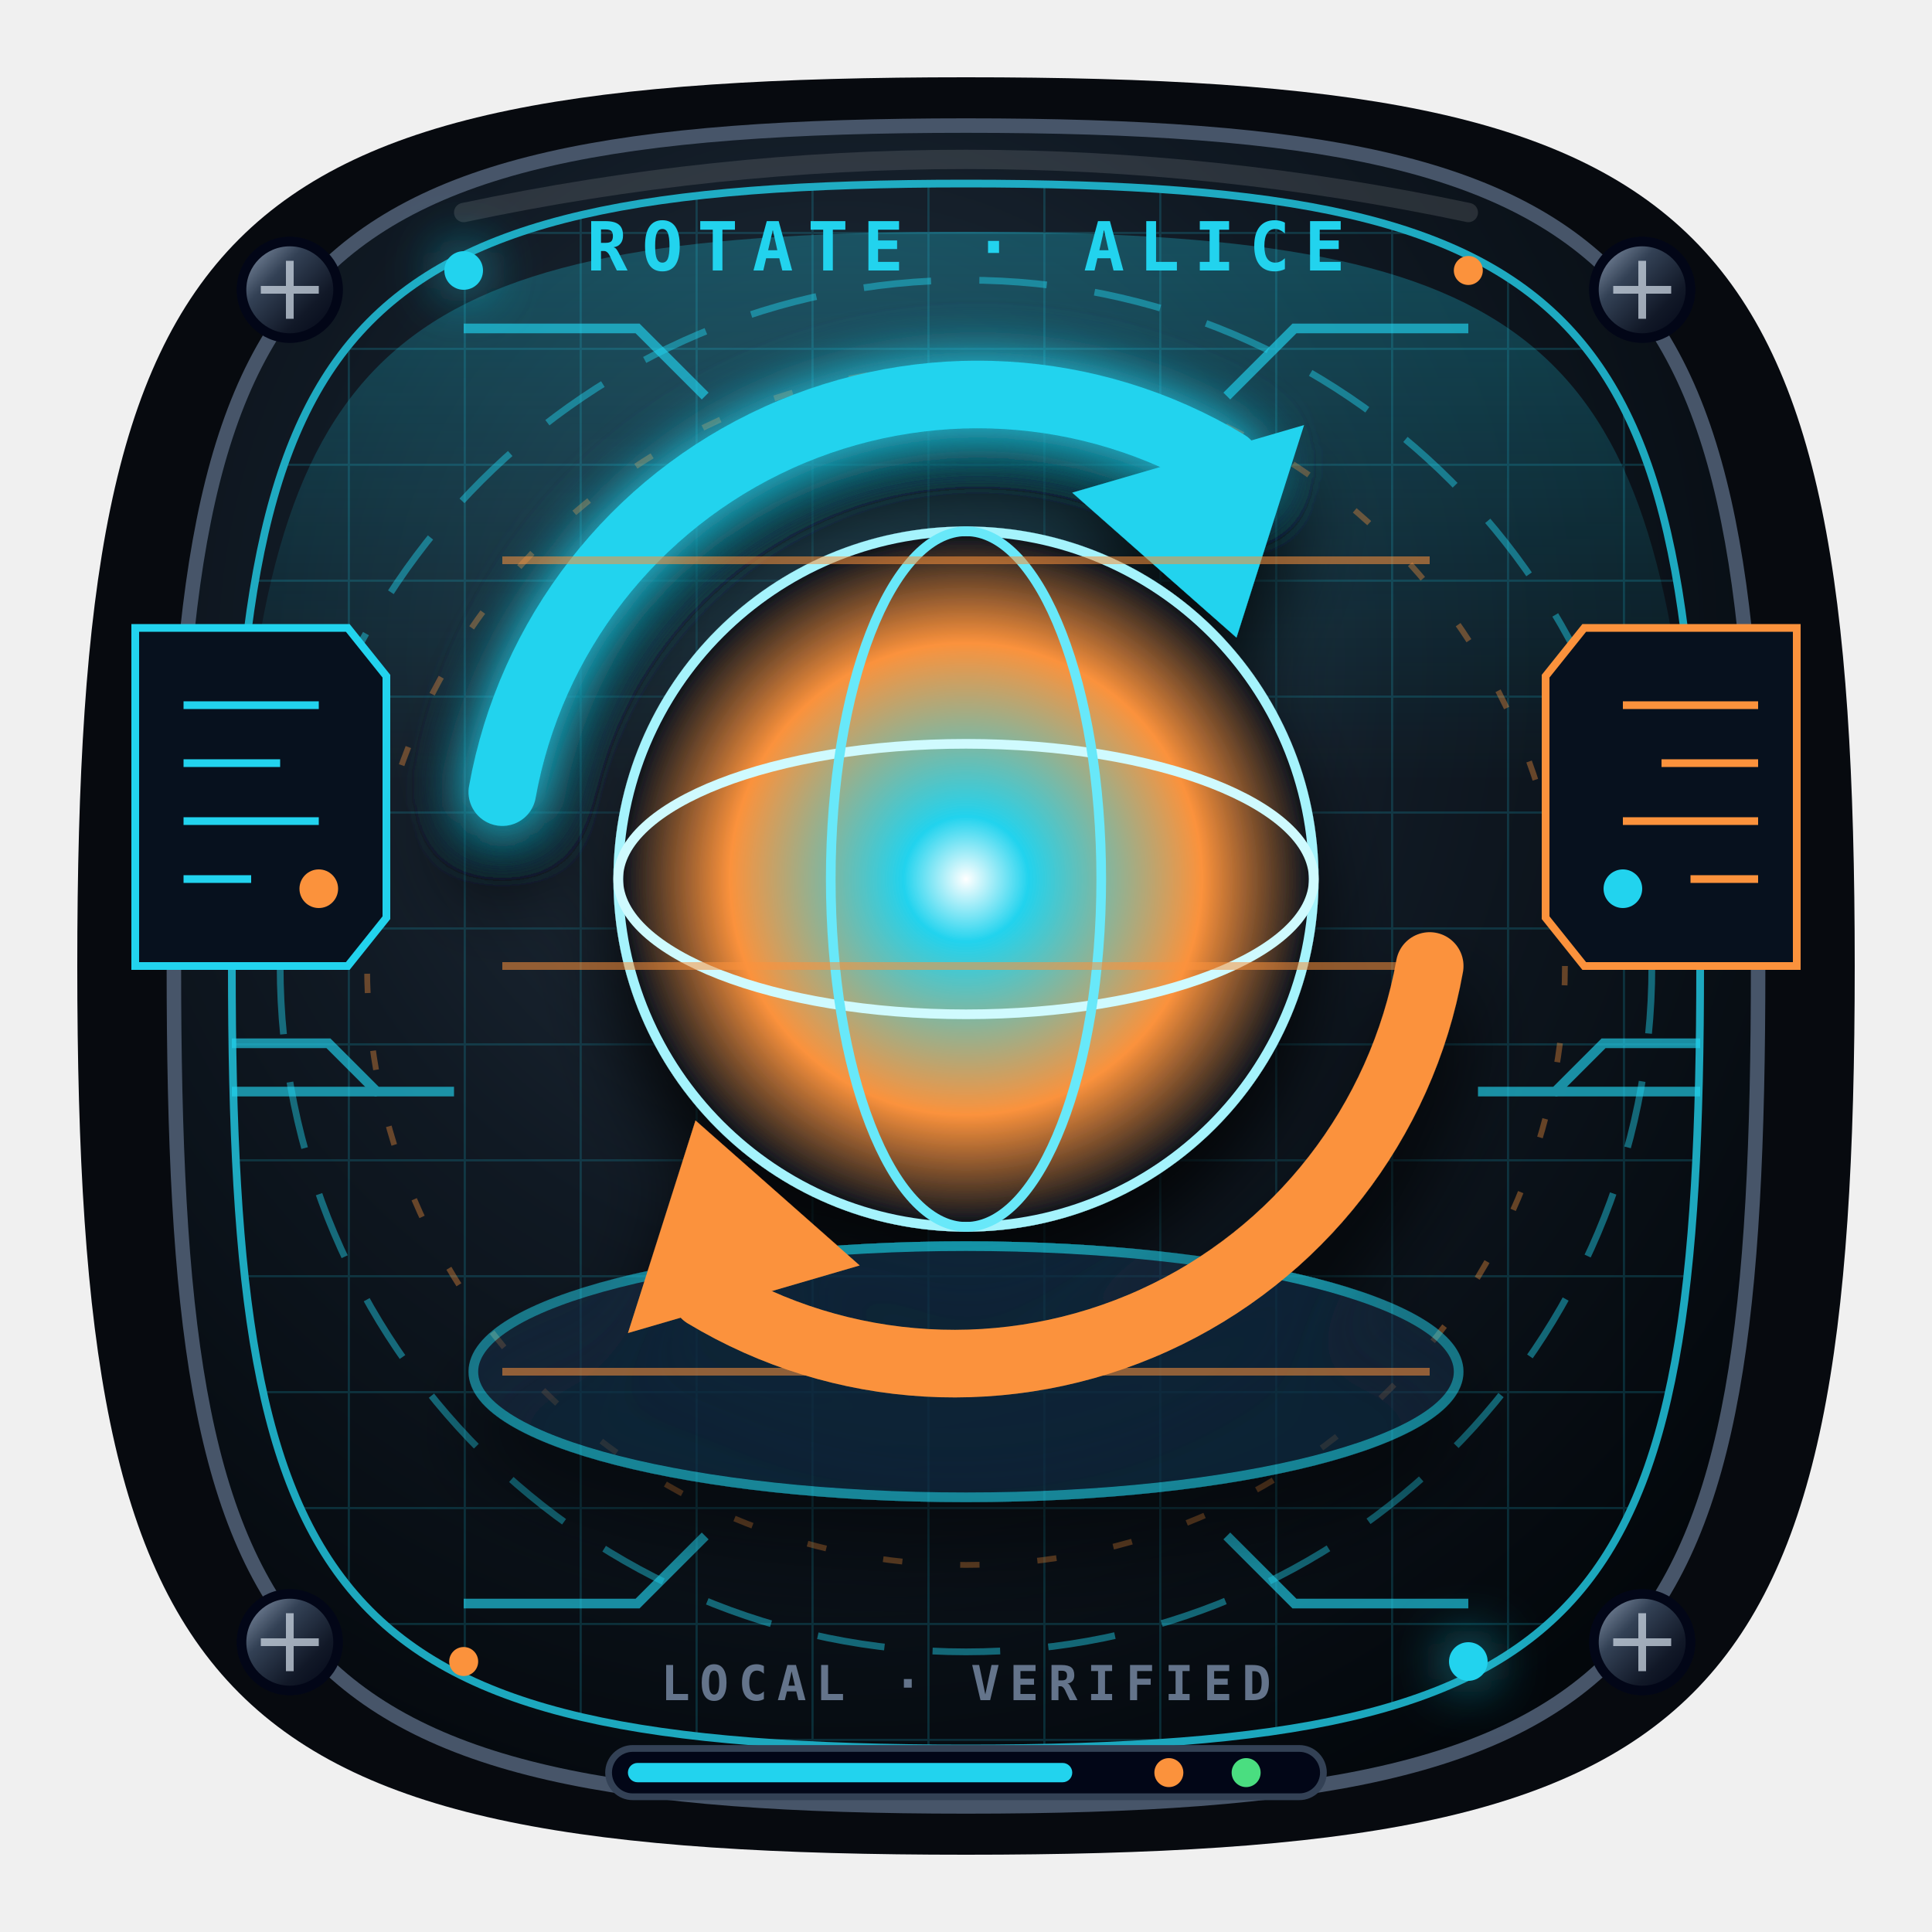
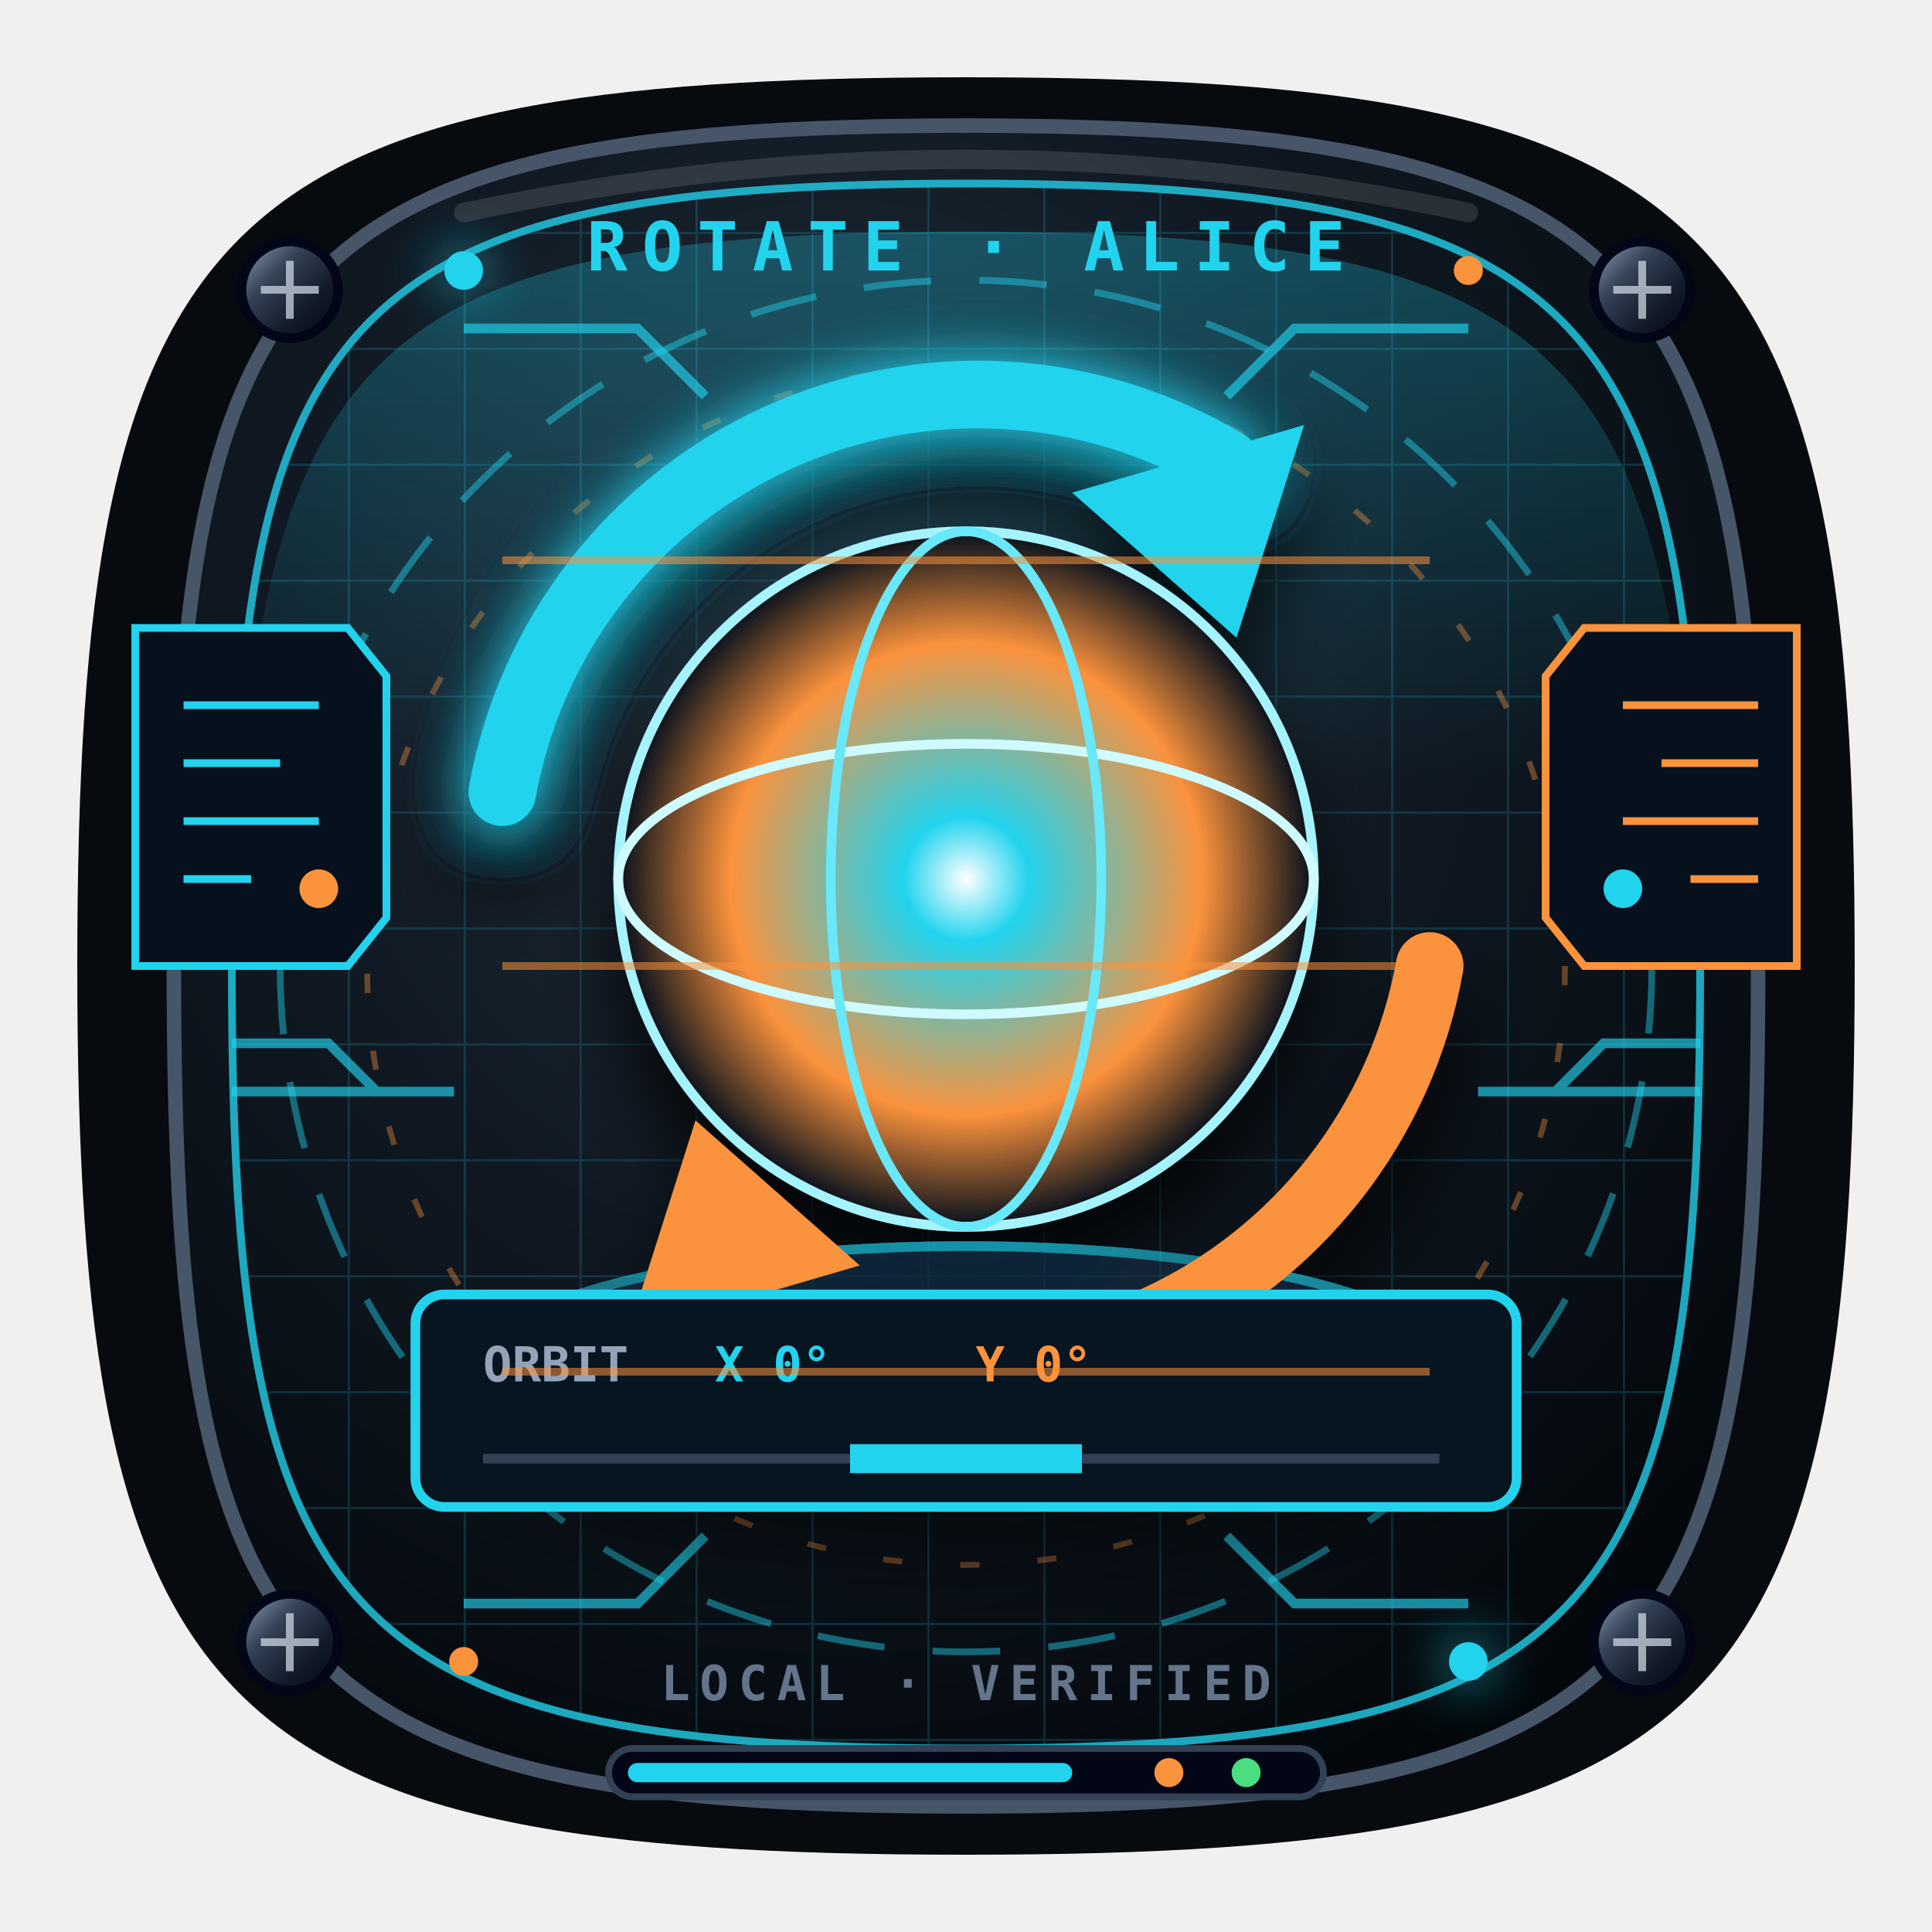
<svg xmlns="http://www.w3.org/2000/svg" viewBox="0 0 200 200" role="img" aria-label="Rotar vista">
  <style>
    .rotate-orbit{animation:rotateOrbit 4s linear infinite}.rotate-pulse{animation:rotatePulse 1.8s ease-in-out infinite}.rotate-scan{animation:rotateScan 3s ease-in-out infinite}
    @keyframes rotateOrbit{to{stroke-dashoffset:-42}}@keyframes rotatePulse{50%{opacity:.3}}@keyframes rotateScan{0%,100%{transform:translateX(-7px);opacity:.18}50%{transform:translateX(7px);opacity:.8}}
    @media (prefers-reduced-motion:reduce){.rotate-orbit,.rotate-pulse,.rotate-scan{animation:none}}
  </style>
  <defs>
    <radialGradient id="rotate-base" cx="42%" cy="32%" r="75%">
      <stop stop-color="#263442" />
      <stop offset=".48" stop-color="#101923" />
      <stop offset="1" stop-color="#03070b" />
    </radialGradient>
    <linearGradient id="rotate-metal" x1="0" y1="0" x2="1" y2="1">
      <stop stop-color="#94a3b8" />
      <stop offset=".35" stop-color="#334155" />
      <stop offset=".7" stop-color="#111827" />
      <stop offset="1" stop-color="#020617" />
    </linearGradient>
    <linearGradient id="rotate-accent" x1="0" x2="1">
      <stop stop-color="#22d3ee" />
      <stop offset=".52" stop-color="#f8fafc" />
      <stop offset="1" stop-color="#fb923c" />
    </linearGradient>
    <radialGradient id="rotate-holo">
      <stop stop-color="#fff" />
      <stop offset=".18" stop-color="#22d3ee" />
      <stop offset=".68" stop-color="#fb923c" />
      <stop offset="1" stop-color="#07111d" />
    </radialGradient>
    <pattern id="rotate-grid" width="12" height="12" patternUnits="userSpaceOnUse">
      <path d="M12 0H0v12" fill="none" stroke="#22d3ee" stroke-width=".45" opacity=".22" />
    </pattern>
    <filter id="rotate-glow" x="-50%" y="-50%" width="200%" height="200%">
      <feGaussianBlur stdDeviation="2.8" result="b" />
      <feMerge>
        <feMergeNode in="b" />
        <feMergeNode in="SourceGraphic" />
      </feMerge>
    </filter>
    <filter id="rotate-shadow" x="-40%" y="-40%" width="180%" height="190%">
      <feDropShadow dx="0" dy="6" stdDeviation="4" flood-color="#000" flood-opacity=".8" />
    </filter>
    <linearGradient id="rotate-beam" x1="0" y1="0" x2="0" y2="1">
      <stop stop-color="#22d3ee" stop-opacity=".28" />
      <stop offset="1" stop-color="#22d3ee" stop-opacity="0" />
    </linearGradient>
  </defs>
  <path d="M100 8C178 8 192 22 192 100S178 192 100 192 8 178 8 100 22 8 100 8Z" fill="#070a0f" />
  <path d="M100 13c72 0 82 15 82 87s-10 87-82 87-82-15-82-87 10-87 82-87Z" fill="url(#rotate-base)" stroke="#475569" stroke-width="1.5" />
  <path d="M100 19c66 0 76 14 76 81s-10 81-76 81-76-14-76-81 10-81 76-81Z" fill="url(#rotate-grid)" stroke="#22d3ee" stroke-width=".8" opacity=".78" />
  <path d="M100 24c57 0 71 10 75 57L25 81c4-47 18-57 75-57Z" fill="url(#rotate-beam)" />
  <circle class="rotate-orbit" cx="100" cy="100" r="71" fill="none" stroke="#22d3ee" stroke-width=".7" stroke-dasharray="7 5" opacity=".45" />
  <circle class="rotate-orbit" cx="100" cy="100" r="62" fill="none" stroke="#fb923c" stroke-width=".6" stroke-dasharray="2 6" opacity=".38" />
  <path d="M48 34h18l7 7m79-7h-18l-7 7M48 166h18l7-7m79 7h-18l-7-7" fill="none" stroke="#22d3ee" stroke-width="1" opacity=".65" />
  <g fill="url(#rotate-metal)" stroke="#020617">
    <circle cx="30" cy="30" r="5" />
    <circle cx="170" cy="30" r="5" />
    <circle cx="30" cy="170" r="5" />
    <circle cx="170" cy="170" r="5" />
  </g>
  <g stroke="#cbd5e1" stroke-width=".8" opacity=".75">
    <path d="M27 30h6m-3-3v6M167 30h6m-3-3v6M27 170h6m-3-3v6M167 170h6m-3-3v6" />
  </g>
  <g fill="#22d3ee" filter="url(#rotate-glow)">
    <circle cx="48" cy="28" r="2" />
    <circle cx="152" cy="172" r="2" />
  </g>
  <g fill="#fb923c">
    <circle cx="152" cy="28" r="1.5" />
    <circle cx="48" cy="172" r="1.5" />
  </g>
  <path d="M48 22Q100 11 152 22" fill="none" stroke="#fff" stroke-width="2" stroke-linecap="round" opacity=".12" />
  <g font-family="Consolas,monospace" font-weight="900">
    <text x="100" y="28" fill="#22d3ee" font-size="7" text-anchor="middle" letter-spacing="1.5">ROTATE · ALICE</text>
    <text x="100" y="176" fill="#64748b" font-size="5" text-anchor="middle" letter-spacing="1">LOCAL · VERIFIED</text>
  </g>
  <g transform="translate(14 65)" fill="#07111e" stroke="#22d3ee" stroke-width=".8">
    <path d="M0 0h22l4 5v25l-4 5H0z" />
    <path d="M5 8h14M5 14h10M5 20h14M5 26h7" stroke="#22d3ee" />
    <circle class="rotate-pulse" cx="19" cy="27" r="2" fill="#fb923c" stroke="none" />
  </g>
  <g transform="translate(160 65)" fill="#07111e" stroke="#fb923c" stroke-width=".8">
    <path d="M4 0h22v35H4l-4-5V5z" />
    <path d="M8 8h14M12 14h10M8 20h14M15 26h7" stroke="#fb923c" />
    <circle class="rotate-pulse" cx="8" cy="27" r="2" fill="#22d3ee" stroke="none" />
  </g>
  <g transform="translate(100 91)" filter="url(#rotate-shadow)">
    <ellipse cy="51" rx="51" ry="13" fill="#082f49" stroke="#22d3ee" opacity=".5" />
    <circle r="36" fill="url(#rotate-holo)" stroke="#a5f3fc" />
    <ellipse rx="36" ry="14" fill="none" stroke="#cffafe" />
    <ellipse rx="14" ry="36" fill="none" stroke="#67e8f9" />
    <path d="M-48-9a50 50 0 0 1 75-34" fill="none" stroke="#22d3ee" stroke-width="7" stroke-linecap="round" filter="url(#rotate-glow)" />
    <path d="m35-47-7 22-17-15z" fill="#22d3ee" />
    <path d="M48 9a50 50 0 0 1-75 34" fill="none" stroke="#fb923c" stroke-width="7" stroke-linecap="round" />
    <path d="m-35 47 7-22 17 15z" fill="#fb923c" />
  </g>
+   <g font-family="Consolas,monospace" font-size="5" font-weight="900">
+     <rect x="43" y="134" width="114" height="22" rx="3" fill="#071521" stroke="#22d3ee" />
+     <text x="50" y="143" fill="#94a3b8">ORBIT</text>
+     <text x="74" y="143" fill="#22d3ee">X 0°</text>
+     <text x="101" y="143" fill="#fb923c">Y 0°</text>
+     <path d="M50 151h99" stroke="#334155" />
+     <path d="M88 151h24" stroke="#22d3ee" stroke-width="3" />
+   </g>
  <g class="rotate-scan" stroke="#fb923c" stroke-width=".8" opacity=".55">
    <path d="M52 58h96M52 100h96M52 142h96" />
  </g>
  <g opacity=".65" stroke="#22d3ee" stroke-width="1">
    <path d="M24 108h10l5 5h8M176 108h-10l-5 5h-8" fill="none" />
    <path d="M24 113h15M176 113h-15" />
  </g>
  <g transform="translate(63 181)">
    <rect width="74" height="5" rx="2.5" fill="#020617" stroke="#334155" stroke-width=".7" />
    <rect x="2" y="1.5" width="46" height="2" rx="1" fill="#22d3ee" />
    <circle cx="58" cy="2.5" r="1.5" fill="#fb923c" />
    <circle cx="66" cy="2.5" r="1.5" fill="#4ade80" />
  </g>
</svg>
